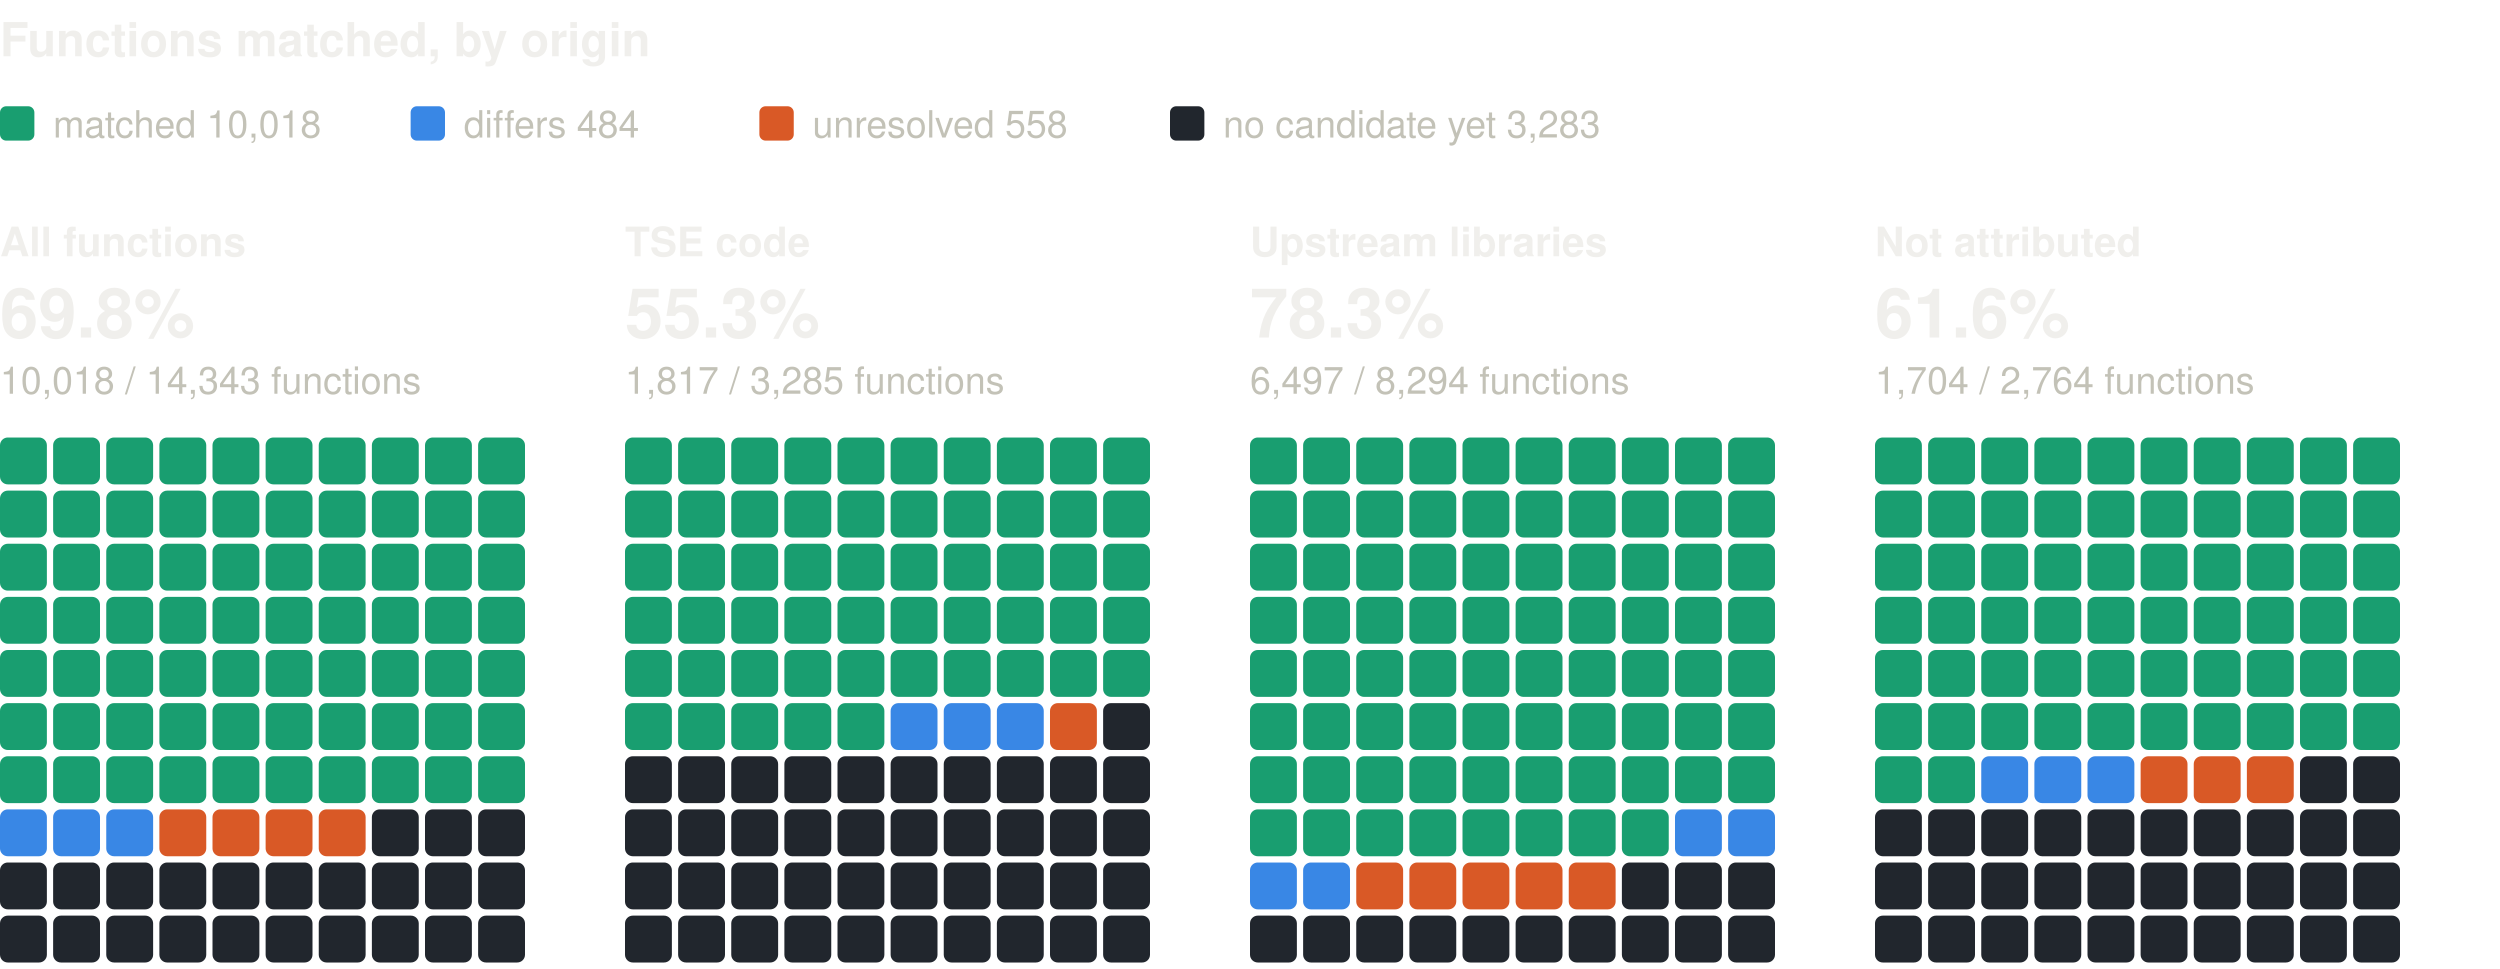
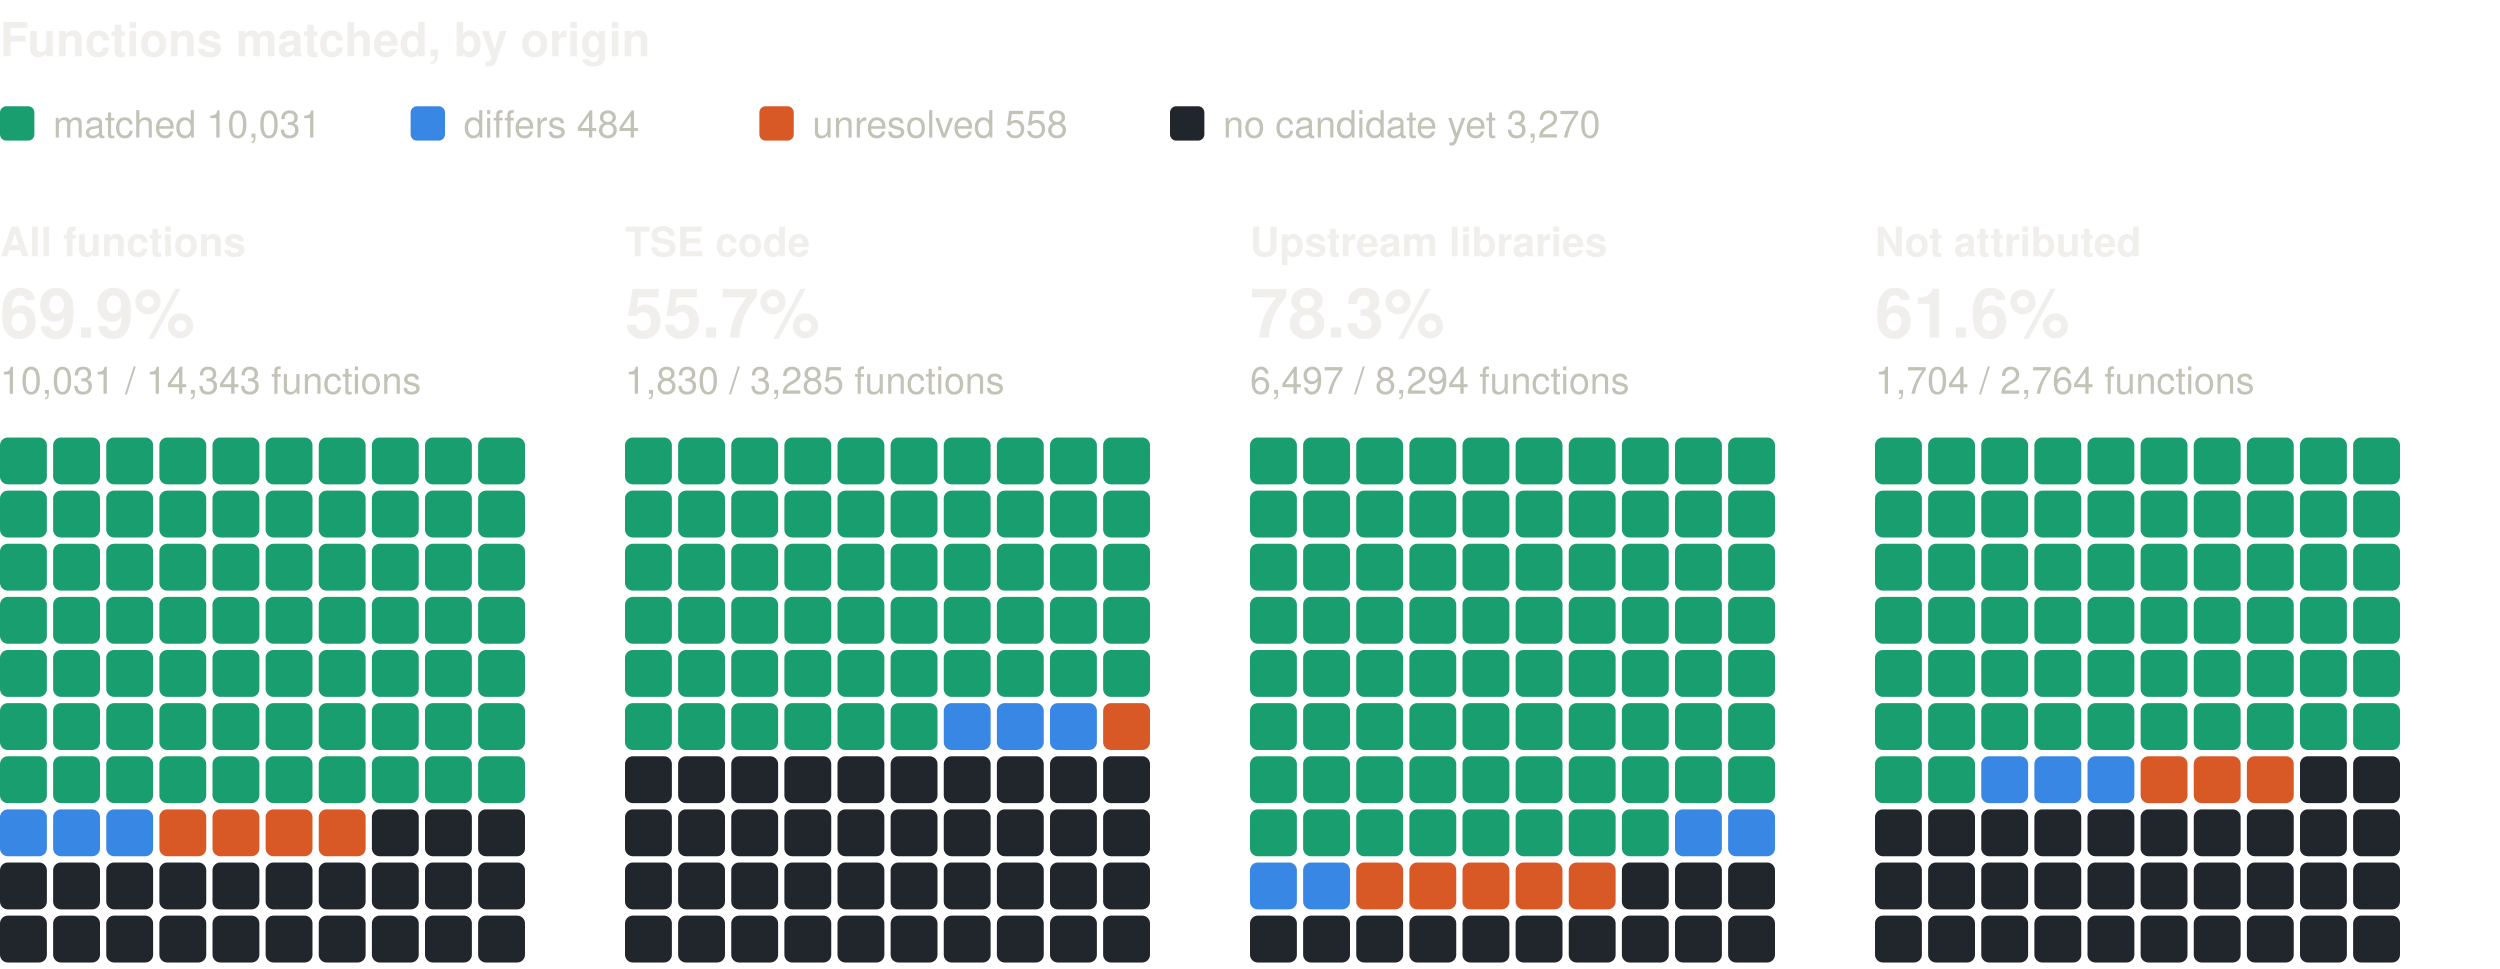
<svg xmlns="http://www.w3.org/2000/svg" width="800" height="310" viewBox="0 0 800 310" role="img" aria-label="Functions matched, by origin: one square per percent, coloured by verdict" font-family="system-ui, -apple-system, 'Segoe UI', Helvetica, Arial, sans-serif">
  <text x="0" y="18" font-size="15" fill="#f0efec" font-weight="600">Functions matched, by origin</text>
  <rect x="0" y="34" width="11" height="11" rx="2" fill="#199e70" />
-   <text x="17" y="44" font-size="12" fill="#c3c2b7">matched 10,018</text>
+   <text x="17" y="44" font-size="12" fill="#c3c2b7">matched 10,031</text>
  <rect x="131.4" y="34" width="11" height="11" rx="2" fill="#3987e5" />
  <text x="148.4" y="44" font-size="12" fill="#c3c2b7">differs 484</text>
  <rect x="243" y="34" width="11" height="11" rx="2" fill="#d95926" />
  <text x="260" y="44" font-size="12" fill="#c3c2b7">unresolved 558</text>
  <rect x="374.4" y="34" width="11" height="11" rx="2" fill="#21262d" />
-   <text x="391.4" y="44" font-size="12" fill="#c3c2b7">no candidate yet 3,283</text>
+   <text x="391.4" y="44" font-size="12" fill="#c3c2b7">no candidate yet 3,270</text>
  <text x="0" y="82" font-size="13" fill="#f0efec" font-weight="600">All functions</text>
-   <text x="0" y="108" font-size="22" fill="#f0efec" font-weight="600">69.8%</text>
-   <text x="0" y="126" font-size="12" fill="#c3c2b7">10,018 / 14,343 functions</text>
+   <text x="0" y="108" font-size="22" fill="#f0efec" font-weight="600">69.9%</text>
+   <text x="0" y="126" font-size="12" fill="#c3c2b7">10,031 / 14,343 functions</text>
  <rect x="0" y="140" width="15" height="15" rx="2.5" fill="#199e70" />
  <rect x="17" y="140" width="15" height="15" rx="2.5" fill="#199e70" />
  <rect x="34" y="140" width="15" height="15" rx="2.5" fill="#199e70" />
  <rect x="51" y="140" width="15" height="15" rx="2.5" fill="#199e70" />
  <rect x="68" y="140" width="15" height="15" rx="2.5" fill="#199e70" />
  <rect x="85" y="140" width="15" height="15" rx="2.5" fill="#199e70" />
  <rect x="102" y="140" width="15" height="15" rx="2.5" fill="#199e70" />
  <rect x="119" y="140" width="15" height="15" rx="2.5" fill="#199e70" />
  <rect x="136" y="140" width="15" height="15" rx="2.5" fill="#199e70" />
  <rect x="153" y="140" width="15" height="15" rx="2.5" fill="#199e70" />
  <rect x="0" y="157" width="15" height="15" rx="2.5" fill="#199e70" />
  <rect x="17" y="157" width="15" height="15" rx="2.5" fill="#199e70" />
  <rect x="34" y="157" width="15" height="15" rx="2.5" fill="#199e70" />
  <rect x="51" y="157" width="15" height="15" rx="2.5" fill="#199e70" />
  <rect x="68" y="157" width="15" height="15" rx="2.5" fill="#199e70" />
  <rect x="85" y="157" width="15" height="15" rx="2.5" fill="#199e70" />
  <rect x="102" y="157" width="15" height="15" rx="2.5" fill="#199e70" />
  <rect x="119" y="157" width="15" height="15" rx="2.5" fill="#199e70" />
  <rect x="136" y="157" width="15" height="15" rx="2.5" fill="#199e70" />
  <rect x="153" y="157" width="15" height="15" rx="2.5" fill="#199e70" />
  <rect x="0" y="174" width="15" height="15" rx="2.5" fill="#199e70" />
  <rect x="17" y="174" width="15" height="15" rx="2.5" fill="#199e70" />
  <rect x="34" y="174" width="15" height="15" rx="2.5" fill="#199e70" />
  <rect x="51" y="174" width="15" height="15" rx="2.5" fill="#199e70" />
  <rect x="68" y="174" width="15" height="15" rx="2.5" fill="#199e70" />
  <rect x="85" y="174" width="15" height="15" rx="2.5" fill="#199e70" />
  <rect x="102" y="174" width="15" height="15" rx="2.5" fill="#199e70" />
  <rect x="119" y="174" width="15" height="15" rx="2.5" fill="#199e70" />
  <rect x="136" y="174" width="15" height="15" rx="2.5" fill="#199e70" />
  <rect x="153" y="174" width="15" height="15" rx="2.5" fill="#199e70" />
  <rect x="0" y="191" width="15" height="15" rx="2.5" fill="#199e70" />
  <rect x="17" y="191" width="15" height="15" rx="2.5" fill="#199e70" />
  <rect x="34" y="191" width="15" height="15" rx="2.5" fill="#199e70" />
  <rect x="51" y="191" width="15" height="15" rx="2.5" fill="#199e70" />
  <rect x="68" y="191" width="15" height="15" rx="2.5" fill="#199e70" />
  <rect x="85" y="191" width="15" height="15" rx="2.5" fill="#199e70" />
  <rect x="102" y="191" width="15" height="15" rx="2.5" fill="#199e70" />
  <rect x="119" y="191" width="15" height="15" rx="2.5" fill="#199e70" />
  <rect x="136" y="191" width="15" height="15" rx="2.5" fill="#199e70" />
  <rect x="153" y="191" width="15" height="15" rx="2.5" fill="#199e70" />
  <rect x="0" y="208" width="15" height="15" rx="2.5" fill="#199e70" />
  <rect x="17" y="208" width="15" height="15" rx="2.5" fill="#199e70" />
  <rect x="34" y="208" width="15" height="15" rx="2.5" fill="#199e70" />
  <rect x="51" y="208" width="15" height="15" rx="2.5" fill="#199e70" />
  <rect x="68" y="208" width="15" height="15" rx="2.5" fill="#199e70" />
  <rect x="85" y="208" width="15" height="15" rx="2.5" fill="#199e70" />
  <rect x="102" y="208" width="15" height="15" rx="2.5" fill="#199e70" />
  <rect x="119" y="208" width="15" height="15" rx="2.5" fill="#199e70" />
  <rect x="136" y="208" width="15" height="15" rx="2.5" fill="#199e70" />
  <rect x="153" y="208" width="15" height="15" rx="2.5" fill="#199e70" />
  <rect x="0" y="225" width="15" height="15" rx="2.5" fill="#199e70" />
  <rect x="17" y="225" width="15" height="15" rx="2.5" fill="#199e70" />
  <rect x="34" y="225" width="15" height="15" rx="2.5" fill="#199e70" />
  <rect x="51" y="225" width="15" height="15" rx="2.5" fill="#199e70" />
  <rect x="68" y="225" width="15" height="15" rx="2.5" fill="#199e70" />
  <rect x="85" y="225" width="15" height="15" rx="2.5" fill="#199e70" />
  <rect x="102" y="225" width="15" height="15" rx="2.5" fill="#199e70" />
  <rect x="119" y="225" width="15" height="15" rx="2.5" fill="#199e70" />
  <rect x="136" y="225" width="15" height="15" rx="2.5" fill="#199e70" />
  <rect x="153" y="225" width="15" height="15" rx="2.5" fill="#199e70" />
  <rect x="0" y="242" width="15" height="15" rx="2.5" fill="#199e70" />
  <rect x="17" y="242" width="15" height="15" rx="2.5" fill="#199e70" />
  <rect x="34" y="242" width="15" height="15" rx="2.5" fill="#199e70" />
  <rect x="51" y="242" width="15" height="15" rx="2.5" fill="#199e70" />
  <rect x="68" y="242" width="15" height="15" rx="2.5" fill="#199e70" />
  <rect x="85" y="242" width="15" height="15" rx="2.5" fill="#199e70" />
  <rect x="102" y="242" width="15" height="15" rx="2.5" fill="#199e70" />
  <rect x="119" y="242" width="15" height="15" rx="2.5" fill="#199e70" />
  <rect x="136" y="242" width="15" height="15" rx="2.5" fill="#199e70" />
  <rect x="153" y="242" width="15" height="15" rx="2.5" fill="#199e70" />
  <rect x="0" y="259" width="15" height="15" rx="2.5" fill="#3987e5" />
  <rect x="17" y="259" width="15" height="15" rx="2.5" fill="#3987e5" />
  <rect x="34" y="259" width="15" height="15" rx="2.5" fill="#3987e5" />
  <rect x="51" y="259" width="15" height="15" rx="2.5" fill="#d95926" />
  <rect x="68" y="259" width="15" height="15" rx="2.5" fill="#d95926" />
  <rect x="85" y="259" width="15" height="15" rx="2.5" fill="#d95926" />
  <rect x="102" y="259" width="15" height="15" rx="2.5" fill="#d95926" />
  <rect x="119" y="259" width="15" height="15" rx="2.5" fill="#21262d" />
  <rect x="136" y="259" width="15" height="15" rx="2.5" fill="#21262d" />
  <rect x="153" y="259" width="15" height="15" rx="2.5" fill="#21262d" />
  <rect x="0" y="276" width="15" height="15" rx="2.5" fill="#21262d" />
  <rect x="17" y="276" width="15" height="15" rx="2.5" fill="#21262d" />
  <rect x="34" y="276" width="15" height="15" rx="2.5" fill="#21262d" />
  <rect x="51" y="276" width="15" height="15" rx="2.5" fill="#21262d" />
  <rect x="68" y="276" width="15" height="15" rx="2.5" fill="#21262d" />
  <rect x="85" y="276" width="15" height="15" rx="2.5" fill="#21262d" />
  <rect x="102" y="276" width="15" height="15" rx="2.5" fill="#21262d" />
  <rect x="119" y="276" width="15" height="15" rx="2.5" fill="#21262d" />
  <rect x="136" y="276" width="15" height="15" rx="2.5" fill="#21262d" />
  <rect x="153" y="276" width="15" height="15" rx="2.5" fill="#21262d" />
  <rect x="0" y="293" width="15" height="15" rx="2.5" fill="#21262d" />
  <rect x="17" y="293" width="15" height="15" rx="2.5" fill="#21262d" />
  <rect x="34" y="293" width="15" height="15" rx="2.5" fill="#21262d" />
  <rect x="51" y="293" width="15" height="15" rx="2.5" fill="#21262d" />
  <rect x="68" y="293" width="15" height="15" rx="2.5" fill="#21262d" />
  <rect x="85" y="293" width="15" height="15" rx="2.5" fill="#21262d" />
  <rect x="102" y="293" width="15" height="15" rx="2.5" fill="#21262d" />
  <rect x="119" y="293" width="15" height="15" rx="2.5" fill="#21262d" />
  <rect x="136" y="293" width="15" height="15" rx="2.5" fill="#21262d" />
  <rect x="153" y="293" width="15" height="15" rx="2.5" fill="#21262d" />
  <text x="200" y="82" font-size="13" fill="#f0efec" font-weight="600">TSE code</text>
-   <text x="200" y="108" font-size="22" fill="#f0efec" font-weight="600">55.3%</text>
-   <text x="200" y="126" font-size="12" fill="#c3c2b7">1,817 / 3,285 functions</text>
+   <text x="200" y="108" font-size="22" fill="#f0efec" font-weight="600">55.7%</text>
+   <text x="200" y="126" font-size="12" fill="#c3c2b7">1,830 / 3,285 functions</text>
  <rect x="200" y="140" width="15" height="15" rx="2.5" fill="#199e70" />
  <rect x="217" y="140" width="15" height="15" rx="2.5" fill="#199e70" />
  <rect x="234" y="140" width="15" height="15" rx="2.5" fill="#199e70" />
  <rect x="251" y="140" width="15" height="15" rx="2.5" fill="#199e70" />
  <rect x="268" y="140" width="15" height="15" rx="2.5" fill="#199e70" />
  <rect x="285" y="140" width="15" height="15" rx="2.5" fill="#199e70" />
  <rect x="302" y="140" width="15" height="15" rx="2.5" fill="#199e70" />
  <rect x="319" y="140" width="15" height="15" rx="2.5" fill="#199e70" />
  <rect x="336" y="140" width="15" height="15" rx="2.5" fill="#199e70" />
  <rect x="353" y="140" width="15" height="15" rx="2.5" fill="#199e70" />
  <rect x="200" y="157" width="15" height="15" rx="2.5" fill="#199e70" />
  <rect x="217" y="157" width="15" height="15" rx="2.5" fill="#199e70" />
  <rect x="234" y="157" width="15" height="15" rx="2.5" fill="#199e70" />
  <rect x="251" y="157" width="15" height="15" rx="2.5" fill="#199e70" />
  <rect x="268" y="157" width="15" height="15" rx="2.5" fill="#199e70" />
  <rect x="285" y="157" width="15" height="15" rx="2.5" fill="#199e70" />
  <rect x="302" y="157" width="15" height="15" rx="2.5" fill="#199e70" />
  <rect x="319" y="157" width="15" height="15" rx="2.5" fill="#199e70" />
  <rect x="336" y="157" width="15" height="15" rx="2.5" fill="#199e70" />
  <rect x="353" y="157" width="15" height="15" rx="2.5" fill="#199e70" />
  <rect x="200" y="174" width="15" height="15" rx="2.5" fill="#199e70" />
  <rect x="217" y="174" width="15" height="15" rx="2.5" fill="#199e70" />
  <rect x="234" y="174" width="15" height="15" rx="2.5" fill="#199e70" />
  <rect x="251" y="174" width="15" height="15" rx="2.5" fill="#199e70" />
  <rect x="268" y="174" width="15" height="15" rx="2.5" fill="#199e70" />
  <rect x="285" y="174" width="15" height="15" rx="2.5" fill="#199e70" />
  <rect x="302" y="174" width="15" height="15" rx="2.5" fill="#199e70" />
  <rect x="319" y="174" width="15" height="15" rx="2.5" fill="#199e70" />
  <rect x="336" y="174" width="15" height="15" rx="2.5" fill="#199e70" />
  <rect x="353" y="174" width="15" height="15" rx="2.5" fill="#199e70" />
  <rect x="200" y="191" width="15" height="15" rx="2.5" fill="#199e70" />
  <rect x="217" y="191" width="15" height="15" rx="2.5" fill="#199e70" />
  <rect x="234" y="191" width="15" height="15" rx="2.5" fill="#199e70" />
  <rect x="251" y="191" width="15" height="15" rx="2.5" fill="#199e70" />
  <rect x="268" y="191" width="15" height="15" rx="2.5" fill="#199e70" />
  <rect x="285" y="191" width="15" height="15" rx="2.5" fill="#199e70" />
  <rect x="302" y="191" width="15" height="15" rx="2.5" fill="#199e70" />
  <rect x="319" y="191" width="15" height="15" rx="2.5" fill="#199e70" />
  <rect x="336" y="191" width="15" height="15" rx="2.5" fill="#199e70" />
  <rect x="353" y="191" width="15" height="15" rx="2.5" fill="#199e70" />
  <rect x="200" y="208" width="15" height="15" rx="2.5" fill="#199e70" />
  <rect x="217" y="208" width="15" height="15" rx="2.5" fill="#199e70" />
  <rect x="234" y="208" width="15" height="15" rx="2.5" fill="#199e70" />
  <rect x="251" y="208" width="15" height="15" rx="2.5" fill="#199e70" />
  <rect x="268" y="208" width="15" height="15" rx="2.5" fill="#199e70" />
  <rect x="285" y="208" width="15" height="15" rx="2.5" fill="#199e70" />
  <rect x="302" y="208" width="15" height="15" rx="2.5" fill="#199e70" />
  <rect x="319" y="208" width="15" height="15" rx="2.5" fill="#199e70" />
  <rect x="336" y="208" width="15" height="15" rx="2.5" fill="#199e70" />
  <rect x="353" y="208" width="15" height="15" rx="2.5" fill="#199e70" />
  <rect x="200" y="225" width="15" height="15" rx="2.5" fill="#199e70" />
  <rect x="217" y="225" width="15" height="15" rx="2.5" fill="#199e70" />
  <rect x="234" y="225" width="15" height="15" rx="2.5" fill="#199e70" />
  <rect x="251" y="225" width="15" height="15" rx="2.5" fill="#199e70" />
  <rect x="268" y="225" width="15" height="15" rx="2.5" fill="#199e70" />
-   <rect x="285" y="225" width="15" height="15" rx="2.5" fill="#3987e5" />
+   <rect x="285" y="225" width="15" height="15" rx="2.5" fill="#199e70" />
  <rect x="302" y="225" width="15" height="15" rx="2.5" fill="#3987e5" />
  <rect x="319" y="225" width="15" height="15" rx="2.5" fill="#3987e5" />
-   <rect x="336" y="225" width="15" height="15" rx="2.5" fill="#d95926" />
-   <rect x="353" y="225" width="15" height="15" rx="2.5" fill="#21262d" />
+   <rect x="336" y="225" width="15" height="15" rx="2.5" fill="#3987e5" />
+   <rect x="353" y="225" width="15" height="15" rx="2.5" fill="#d95926" />
  <rect x="200" y="242" width="15" height="15" rx="2.5" fill="#21262d" />
  <rect x="217" y="242" width="15" height="15" rx="2.5" fill="#21262d" />
  <rect x="234" y="242" width="15" height="15" rx="2.5" fill="#21262d" />
  <rect x="251" y="242" width="15" height="15" rx="2.5" fill="#21262d" />
  <rect x="268" y="242" width="15" height="15" rx="2.5" fill="#21262d" />
  <rect x="285" y="242" width="15" height="15" rx="2.5" fill="#21262d" />
  <rect x="302" y="242" width="15" height="15" rx="2.5" fill="#21262d" />
  <rect x="319" y="242" width="15" height="15" rx="2.5" fill="#21262d" />
  <rect x="336" y="242" width="15" height="15" rx="2.5" fill="#21262d" />
  <rect x="353" y="242" width="15" height="15" rx="2.5" fill="#21262d" />
  <rect x="200" y="259" width="15" height="15" rx="2.5" fill="#21262d" />
  <rect x="217" y="259" width="15" height="15" rx="2.5" fill="#21262d" />
  <rect x="234" y="259" width="15" height="15" rx="2.5" fill="#21262d" />
  <rect x="251" y="259" width="15" height="15" rx="2.5" fill="#21262d" />
  <rect x="268" y="259" width="15" height="15" rx="2.5" fill="#21262d" />
  <rect x="285" y="259" width="15" height="15" rx="2.5" fill="#21262d" />
  <rect x="302" y="259" width="15" height="15" rx="2.5" fill="#21262d" />
  <rect x="319" y="259" width="15" height="15" rx="2.5" fill="#21262d" />
  <rect x="336" y="259" width="15" height="15" rx="2.5" fill="#21262d" />
  <rect x="353" y="259" width="15" height="15" rx="2.5" fill="#21262d" />
  <rect x="200" y="276" width="15" height="15" rx="2.5" fill="#21262d" />
  <rect x="217" y="276" width="15" height="15" rx="2.5" fill="#21262d" />
  <rect x="234" y="276" width="15" height="15" rx="2.5" fill="#21262d" />
  <rect x="251" y="276" width="15" height="15" rx="2.5" fill="#21262d" />
  <rect x="268" y="276" width="15" height="15" rx="2.5" fill="#21262d" />
  <rect x="285" y="276" width="15" height="15" rx="2.5" fill="#21262d" />
  <rect x="302" y="276" width="15" height="15" rx="2.5" fill="#21262d" />
  <rect x="319" y="276" width="15" height="15" rx="2.5" fill="#21262d" />
  <rect x="336" y="276" width="15" height="15" rx="2.5" fill="#21262d" />
  <rect x="353" y="276" width="15" height="15" rx="2.5" fill="#21262d" />
  <rect x="200" y="293" width="15" height="15" rx="2.5" fill="#21262d" />
  <rect x="217" y="293" width="15" height="15" rx="2.5" fill="#21262d" />
  <rect x="234" y="293" width="15" height="15" rx="2.5" fill="#21262d" />
  <rect x="251" y="293" width="15" height="15" rx="2.5" fill="#21262d" />
  <rect x="268" y="293" width="15" height="15" rx="2.5" fill="#21262d" />
  <rect x="285" y="293" width="15" height="15" rx="2.5" fill="#21262d" />
  <rect x="302" y="293" width="15" height="15" rx="2.5" fill="#21262d" />
  <rect x="319" y="293" width="15" height="15" rx="2.5" fill="#21262d" />
  <rect x="336" y="293" width="15" height="15" rx="2.5" fill="#21262d" />
  <rect x="353" y="293" width="15" height="15" rx="2.5" fill="#21262d" />
  <text x="400" y="82" font-size="13" fill="#f0efec" font-weight="600">Upstream libraries</text>
  <text x="400" y="108" font-size="22" fill="#f0efec" font-weight="600">78.3%</text>
  <text x="400" y="126" font-size="12" fill="#c3c2b7">6,497 / 8,294 functions</text>
  <rect x="400" y="140" width="15" height="15" rx="2.5" fill="#199e70" />
  <rect x="417" y="140" width="15" height="15" rx="2.5" fill="#199e70" />
  <rect x="434" y="140" width="15" height="15" rx="2.5" fill="#199e70" />
  <rect x="451" y="140" width="15" height="15" rx="2.5" fill="#199e70" />
  <rect x="468" y="140" width="15" height="15" rx="2.5" fill="#199e70" />
  <rect x="485" y="140" width="15" height="15" rx="2.5" fill="#199e70" />
  <rect x="502" y="140" width="15" height="15" rx="2.5" fill="#199e70" />
  <rect x="519" y="140" width="15" height="15" rx="2.5" fill="#199e70" />
  <rect x="536" y="140" width="15" height="15" rx="2.5" fill="#199e70" />
  <rect x="553" y="140" width="15" height="15" rx="2.5" fill="#199e70" />
  <rect x="400" y="157" width="15" height="15" rx="2.5" fill="#199e70" />
  <rect x="417" y="157" width="15" height="15" rx="2.5" fill="#199e70" />
  <rect x="434" y="157" width="15" height="15" rx="2.5" fill="#199e70" />
  <rect x="451" y="157" width="15" height="15" rx="2.5" fill="#199e70" />
  <rect x="468" y="157" width="15" height="15" rx="2.5" fill="#199e70" />
  <rect x="485" y="157" width="15" height="15" rx="2.5" fill="#199e70" />
  <rect x="502" y="157" width="15" height="15" rx="2.5" fill="#199e70" />
  <rect x="519" y="157" width="15" height="15" rx="2.5" fill="#199e70" />
  <rect x="536" y="157" width="15" height="15" rx="2.5" fill="#199e70" />
  <rect x="553" y="157" width="15" height="15" rx="2.5" fill="#199e70" />
  <rect x="400" y="174" width="15" height="15" rx="2.5" fill="#199e70" />
  <rect x="417" y="174" width="15" height="15" rx="2.5" fill="#199e70" />
  <rect x="434" y="174" width="15" height="15" rx="2.5" fill="#199e70" />
  <rect x="451" y="174" width="15" height="15" rx="2.5" fill="#199e70" />
  <rect x="468" y="174" width="15" height="15" rx="2.5" fill="#199e70" />
  <rect x="485" y="174" width="15" height="15" rx="2.5" fill="#199e70" />
  <rect x="502" y="174" width="15" height="15" rx="2.5" fill="#199e70" />
  <rect x="519" y="174" width="15" height="15" rx="2.5" fill="#199e70" />
  <rect x="536" y="174" width="15" height="15" rx="2.5" fill="#199e70" />
  <rect x="553" y="174" width="15" height="15" rx="2.5" fill="#199e70" />
  <rect x="400" y="191" width="15" height="15" rx="2.5" fill="#199e70" />
  <rect x="417" y="191" width="15" height="15" rx="2.5" fill="#199e70" />
  <rect x="434" y="191" width="15" height="15" rx="2.5" fill="#199e70" />
  <rect x="451" y="191" width="15" height="15" rx="2.5" fill="#199e70" />
  <rect x="468" y="191" width="15" height="15" rx="2.5" fill="#199e70" />
  <rect x="485" y="191" width="15" height="15" rx="2.5" fill="#199e70" />
  <rect x="502" y="191" width="15" height="15" rx="2.5" fill="#199e70" />
  <rect x="519" y="191" width="15" height="15" rx="2.5" fill="#199e70" />
  <rect x="536" y="191" width="15" height="15" rx="2.5" fill="#199e70" />
  <rect x="553" y="191" width="15" height="15" rx="2.5" fill="#199e70" />
  <rect x="400" y="208" width="15" height="15" rx="2.5" fill="#199e70" />
  <rect x="417" y="208" width="15" height="15" rx="2.5" fill="#199e70" />
  <rect x="434" y="208" width="15" height="15" rx="2.5" fill="#199e70" />
  <rect x="451" y="208" width="15" height="15" rx="2.5" fill="#199e70" />
  <rect x="468" y="208" width="15" height="15" rx="2.5" fill="#199e70" />
  <rect x="485" y="208" width="15" height="15" rx="2.5" fill="#199e70" />
  <rect x="502" y="208" width="15" height="15" rx="2.5" fill="#199e70" />
  <rect x="519" y="208" width="15" height="15" rx="2.5" fill="#199e70" />
  <rect x="536" y="208" width="15" height="15" rx="2.5" fill="#199e70" />
  <rect x="553" y="208" width="15" height="15" rx="2.5" fill="#199e70" />
  <rect x="400" y="225" width="15" height="15" rx="2.5" fill="#199e70" />
  <rect x="417" y="225" width="15" height="15" rx="2.5" fill="#199e70" />
  <rect x="434" y="225" width="15" height="15" rx="2.5" fill="#199e70" />
  <rect x="451" y="225" width="15" height="15" rx="2.5" fill="#199e70" />
  <rect x="468" y="225" width="15" height="15" rx="2.5" fill="#199e70" />
  <rect x="485" y="225" width="15" height="15" rx="2.5" fill="#199e70" />
  <rect x="502" y="225" width="15" height="15" rx="2.5" fill="#199e70" />
  <rect x="519" y="225" width="15" height="15" rx="2.5" fill="#199e70" />
  <rect x="536" y="225" width="15" height="15" rx="2.5" fill="#199e70" />
  <rect x="553" y="225" width="15" height="15" rx="2.5" fill="#199e70" />
  <rect x="400" y="242" width="15" height="15" rx="2.5" fill="#199e70" />
  <rect x="417" y="242" width="15" height="15" rx="2.5" fill="#199e70" />
  <rect x="434" y="242" width="15" height="15" rx="2.5" fill="#199e70" />
  <rect x="451" y="242" width="15" height="15" rx="2.5" fill="#199e70" />
  <rect x="468" y="242" width="15" height="15" rx="2.5" fill="#199e70" />
  <rect x="485" y="242" width="15" height="15" rx="2.5" fill="#199e70" />
  <rect x="502" y="242" width="15" height="15" rx="2.5" fill="#199e70" />
  <rect x="519" y="242" width="15" height="15" rx="2.5" fill="#199e70" />
  <rect x="536" y="242" width="15" height="15" rx="2.5" fill="#199e70" />
  <rect x="553" y="242" width="15" height="15" rx="2.5" fill="#199e70" />
  <rect x="400" y="259" width="15" height="15" rx="2.5" fill="#199e70" />
  <rect x="417" y="259" width="15" height="15" rx="2.5" fill="#199e70" />
  <rect x="434" y="259" width="15" height="15" rx="2.5" fill="#199e70" />
  <rect x="451" y="259" width="15" height="15" rx="2.5" fill="#199e70" />
  <rect x="468" y="259" width="15" height="15" rx="2.5" fill="#199e70" />
  <rect x="485" y="259" width="15" height="15" rx="2.5" fill="#199e70" />
  <rect x="502" y="259" width="15" height="15" rx="2.5" fill="#199e70" />
  <rect x="519" y="259" width="15" height="15" rx="2.5" fill="#199e70" />
  <rect x="536" y="259" width="15" height="15" rx="2.5" fill="#3987e5" />
  <rect x="553" y="259" width="15" height="15" rx="2.5" fill="#3987e5" />
  <rect x="400" y="276" width="15" height="15" rx="2.5" fill="#3987e5" />
  <rect x="417" y="276" width="15" height="15" rx="2.5" fill="#3987e5" />
  <rect x="434" y="276" width="15" height="15" rx="2.5" fill="#d95926" />
  <rect x="451" y="276" width="15" height="15" rx="2.5" fill="#d95926" />
  <rect x="468" y="276" width="15" height="15" rx="2.5" fill="#d95926" />
  <rect x="485" y="276" width="15" height="15" rx="2.5" fill="#d95926" />
  <rect x="502" y="276" width="15" height="15" rx="2.5" fill="#d95926" />
  <rect x="519" y="276" width="15" height="15" rx="2.5" fill="#21262d" />
  <rect x="536" y="276" width="15" height="15" rx="2.5" fill="#21262d" />
  <rect x="553" y="276" width="15" height="15" rx="2.5" fill="#21262d" />
  <rect x="400" y="293" width="15" height="15" rx="2.5" fill="#21262d" />
  <rect x="417" y="293" width="15" height="15" rx="2.5" fill="#21262d" />
  <rect x="434" y="293" width="15" height="15" rx="2.5" fill="#21262d" />
  <rect x="451" y="293" width="15" height="15" rx="2.5" fill="#21262d" />
  <rect x="468" y="293" width="15" height="15" rx="2.5" fill="#21262d" />
  <rect x="485" y="293" width="15" height="15" rx="2.5" fill="#21262d" />
  <rect x="502" y="293" width="15" height="15" rx="2.5" fill="#21262d" />
  <rect x="519" y="293" width="15" height="15" rx="2.5" fill="#21262d" />
  <rect x="536" y="293" width="15" height="15" rx="2.5" fill="#21262d" />
  <rect x="553" y="293" width="15" height="15" rx="2.5" fill="#21262d" />
  <text x="600" y="82" font-size="13" fill="#f0efec" font-weight="600">Not attributed</text>
  <text x="600" y="108" font-size="22" fill="#f0efec" font-weight="600">61.6%</text>
  <text x="600" y="126" font-size="12" fill="#c3c2b7">1,704 / 2,764 functions</text>
  <rect x="600" y="140" width="15" height="15" rx="2.5" fill="#199e70" />
  <rect x="617" y="140" width="15" height="15" rx="2.5" fill="#199e70" />
  <rect x="634" y="140" width="15" height="15" rx="2.5" fill="#199e70" />
  <rect x="651" y="140" width="15" height="15" rx="2.5" fill="#199e70" />
  <rect x="668" y="140" width="15" height="15" rx="2.5" fill="#199e70" />
  <rect x="685" y="140" width="15" height="15" rx="2.5" fill="#199e70" />
  <rect x="702" y="140" width="15" height="15" rx="2.5" fill="#199e70" />
  <rect x="719" y="140" width="15" height="15" rx="2.5" fill="#199e70" />
  <rect x="736" y="140" width="15" height="15" rx="2.5" fill="#199e70" />
  <rect x="753" y="140" width="15" height="15" rx="2.5" fill="#199e70" />
  <rect x="600" y="157" width="15" height="15" rx="2.5" fill="#199e70" />
  <rect x="617" y="157" width="15" height="15" rx="2.5" fill="#199e70" />
  <rect x="634" y="157" width="15" height="15" rx="2.5" fill="#199e70" />
  <rect x="651" y="157" width="15" height="15" rx="2.5" fill="#199e70" />
  <rect x="668" y="157" width="15" height="15" rx="2.5" fill="#199e70" />
  <rect x="685" y="157" width="15" height="15" rx="2.5" fill="#199e70" />
  <rect x="702" y="157" width="15" height="15" rx="2.5" fill="#199e70" />
  <rect x="719" y="157" width="15" height="15" rx="2.5" fill="#199e70" />
  <rect x="736" y="157" width="15" height="15" rx="2.5" fill="#199e70" />
  <rect x="753" y="157" width="15" height="15" rx="2.5" fill="#199e70" />
  <rect x="600" y="174" width="15" height="15" rx="2.5" fill="#199e70" />
  <rect x="617" y="174" width="15" height="15" rx="2.5" fill="#199e70" />
  <rect x="634" y="174" width="15" height="15" rx="2.5" fill="#199e70" />
  <rect x="651" y="174" width="15" height="15" rx="2.5" fill="#199e70" />
  <rect x="668" y="174" width="15" height="15" rx="2.5" fill="#199e70" />
  <rect x="685" y="174" width="15" height="15" rx="2.5" fill="#199e70" />
  <rect x="702" y="174" width="15" height="15" rx="2.5" fill="#199e70" />
  <rect x="719" y="174" width="15" height="15" rx="2.5" fill="#199e70" />
  <rect x="736" y="174" width="15" height="15" rx="2.5" fill="#199e70" />
  <rect x="753" y="174" width="15" height="15" rx="2.5" fill="#199e70" />
  <rect x="600" y="191" width="15" height="15" rx="2.5" fill="#199e70" />
  <rect x="617" y="191" width="15" height="15" rx="2.5" fill="#199e70" />
  <rect x="634" y="191" width="15" height="15" rx="2.5" fill="#199e70" />
  <rect x="651" y="191" width="15" height="15" rx="2.5" fill="#199e70" />
  <rect x="668" y="191" width="15" height="15" rx="2.5" fill="#199e70" />
  <rect x="685" y="191" width="15" height="15" rx="2.5" fill="#199e70" />
  <rect x="702" y="191" width="15" height="15" rx="2.5" fill="#199e70" />
  <rect x="719" y="191" width="15" height="15" rx="2.5" fill="#199e70" />
  <rect x="736" y="191" width="15" height="15" rx="2.5" fill="#199e70" />
  <rect x="753" y="191" width="15" height="15" rx="2.5" fill="#199e70" />
  <rect x="600" y="208" width="15" height="15" rx="2.5" fill="#199e70" />
  <rect x="617" y="208" width="15" height="15" rx="2.5" fill="#199e70" />
  <rect x="634" y="208" width="15" height="15" rx="2.5" fill="#199e70" />
  <rect x="651" y="208" width="15" height="15" rx="2.5" fill="#199e70" />
  <rect x="668" y="208" width="15" height="15" rx="2.5" fill="#199e70" />
  <rect x="685" y="208" width="15" height="15" rx="2.5" fill="#199e70" />
  <rect x="702" y="208" width="15" height="15" rx="2.5" fill="#199e70" />
  <rect x="719" y="208" width="15" height="15" rx="2.5" fill="#199e70" />
  <rect x="736" y="208" width="15" height="15" rx="2.5" fill="#199e70" />
  <rect x="753" y="208" width="15" height="15" rx="2.5" fill="#199e70" />
  <rect x="600" y="225" width="15" height="15" rx="2.5" fill="#199e70" />
  <rect x="617" y="225" width="15" height="15" rx="2.5" fill="#199e70" />
  <rect x="634" y="225" width="15" height="15" rx="2.5" fill="#199e70" />
  <rect x="651" y="225" width="15" height="15" rx="2.5" fill="#199e70" />
  <rect x="668" y="225" width="15" height="15" rx="2.5" fill="#199e70" />
  <rect x="685" y="225" width="15" height="15" rx="2.5" fill="#199e70" />
  <rect x="702" y="225" width="15" height="15" rx="2.5" fill="#199e70" />
  <rect x="719" y="225" width="15" height="15" rx="2.5" fill="#199e70" />
  <rect x="736" y="225" width="15" height="15" rx="2.5" fill="#199e70" />
  <rect x="753" y="225" width="15" height="15" rx="2.5" fill="#199e70" />
  <rect x="600" y="242" width="15" height="15" rx="2.5" fill="#199e70" />
  <rect x="617" y="242" width="15" height="15" rx="2.5" fill="#199e70" />
  <rect x="634" y="242" width="15" height="15" rx="2.5" fill="#3987e5" />
  <rect x="651" y="242" width="15" height="15" rx="2.5" fill="#3987e5" />
  <rect x="668" y="242" width="15" height="15" rx="2.5" fill="#3987e5" />
  <rect x="685" y="242" width="15" height="15" rx="2.5" fill="#d95926" />
  <rect x="702" y="242" width="15" height="15" rx="2.5" fill="#d95926" />
  <rect x="719" y="242" width="15" height="15" rx="2.5" fill="#d95926" />
  <rect x="736" y="242" width="15" height="15" rx="2.5" fill="#21262d" />
  <rect x="753" y="242" width="15" height="15" rx="2.5" fill="#21262d" />
  <rect x="600" y="259" width="15" height="15" rx="2.5" fill="#21262d" />
  <rect x="617" y="259" width="15" height="15" rx="2.5" fill="#21262d" />
  <rect x="634" y="259" width="15" height="15" rx="2.5" fill="#21262d" />
  <rect x="651" y="259" width="15" height="15" rx="2.5" fill="#21262d" />
  <rect x="668" y="259" width="15" height="15" rx="2.5" fill="#21262d" />
  <rect x="685" y="259" width="15" height="15" rx="2.5" fill="#21262d" />
  <rect x="702" y="259" width="15" height="15" rx="2.5" fill="#21262d" />
  <rect x="719" y="259" width="15" height="15" rx="2.5" fill="#21262d" />
  <rect x="736" y="259" width="15" height="15" rx="2.5" fill="#21262d" />
  <rect x="753" y="259" width="15" height="15" rx="2.5" fill="#21262d" />
  <rect x="600" y="276" width="15" height="15" rx="2.5" fill="#21262d" />
  <rect x="617" y="276" width="15" height="15" rx="2.5" fill="#21262d" />
  <rect x="634" y="276" width="15" height="15" rx="2.5" fill="#21262d" />
  <rect x="651" y="276" width="15" height="15" rx="2.5" fill="#21262d" />
  <rect x="668" y="276" width="15" height="15" rx="2.5" fill="#21262d" />
  <rect x="685" y="276" width="15" height="15" rx="2.5" fill="#21262d" />
  <rect x="702" y="276" width="15" height="15" rx="2.5" fill="#21262d" />
  <rect x="719" y="276" width="15" height="15" rx="2.5" fill="#21262d" />
  <rect x="736" y="276" width="15" height="15" rx="2.5" fill="#21262d" />
  <rect x="753" y="276" width="15" height="15" rx="2.5" fill="#21262d" />
  <rect x="600" y="293" width="15" height="15" rx="2.5" fill="#21262d" />
  <rect x="617" y="293" width="15" height="15" rx="2.5" fill="#21262d" />
  <rect x="634" y="293" width="15" height="15" rx="2.5" fill="#21262d" />
  <rect x="651" y="293" width="15" height="15" rx="2.5" fill="#21262d" />
  <rect x="668" y="293" width="15" height="15" rx="2.5" fill="#21262d" />
  <rect x="685" y="293" width="15" height="15" rx="2.5" fill="#21262d" />
  <rect x="702" y="293" width="15" height="15" rx="2.5" fill="#21262d" />
  <rect x="719" y="293" width="15" height="15" rx="2.5" fill="#21262d" />
  <rect x="736" y="293" width="15" height="15" rx="2.5" fill="#21262d" />
  <rect x="753" y="293" width="15" height="15" rx="2.5" fill="#21262d" />
</svg>
